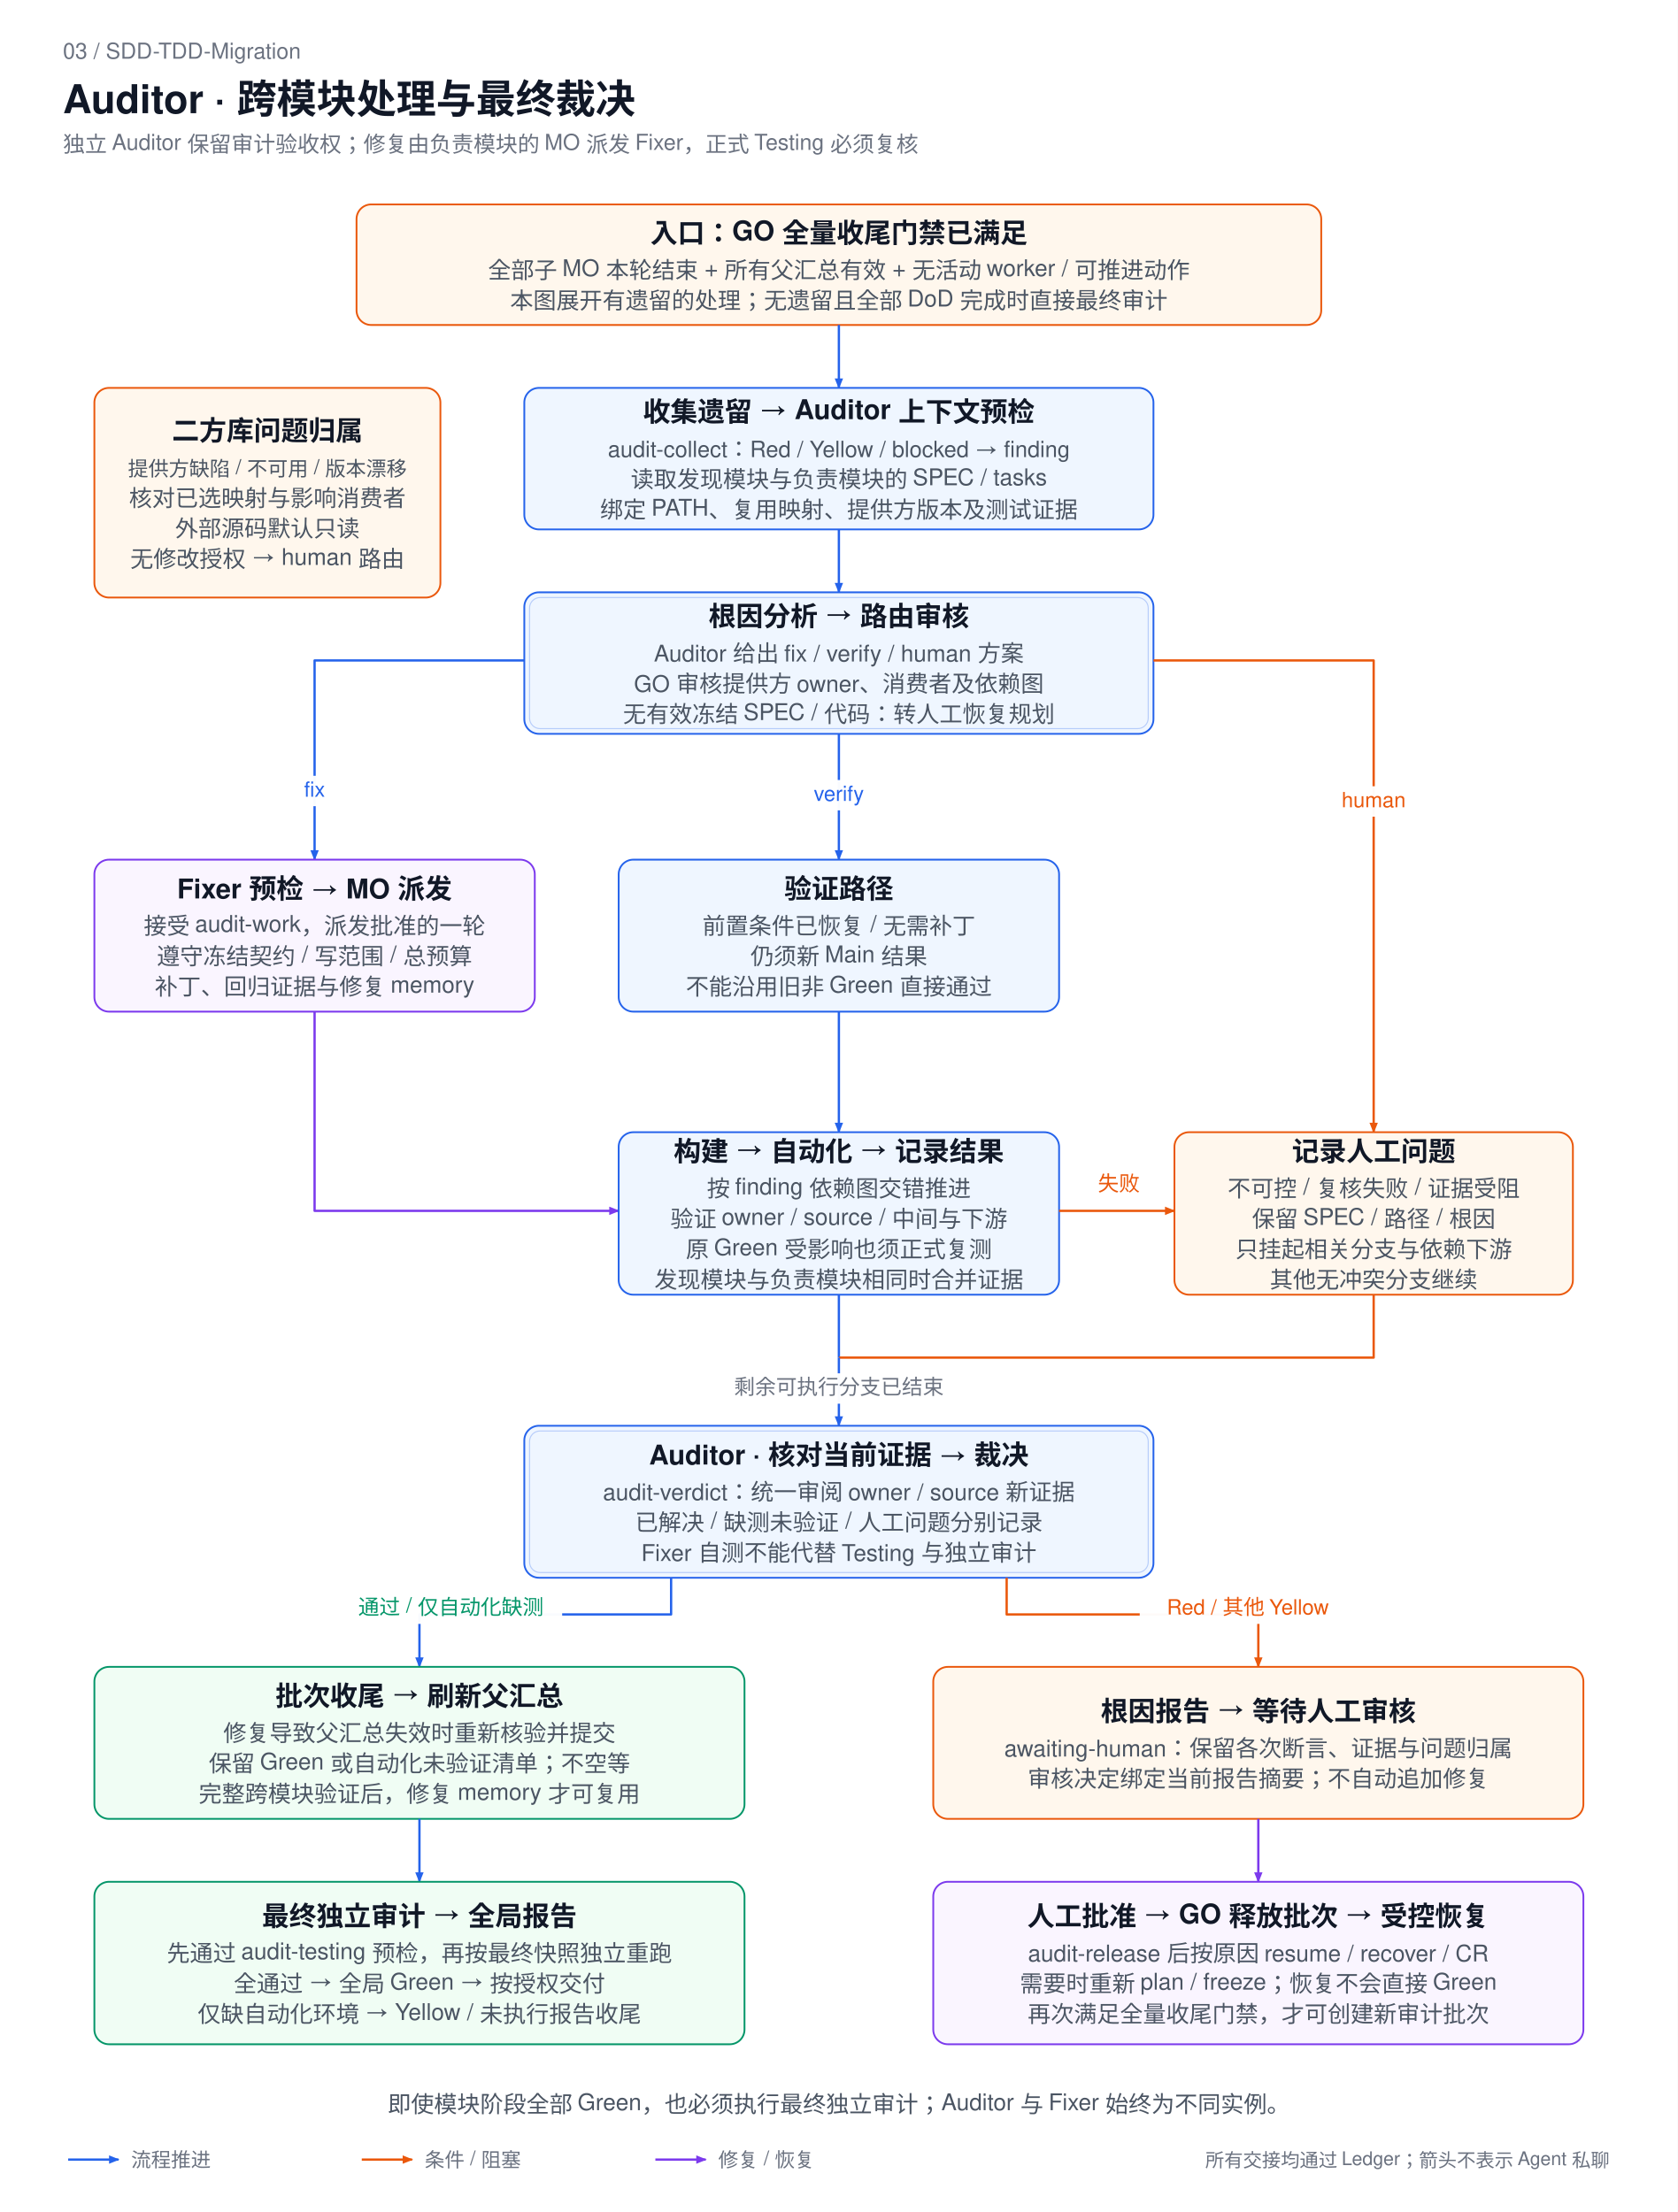
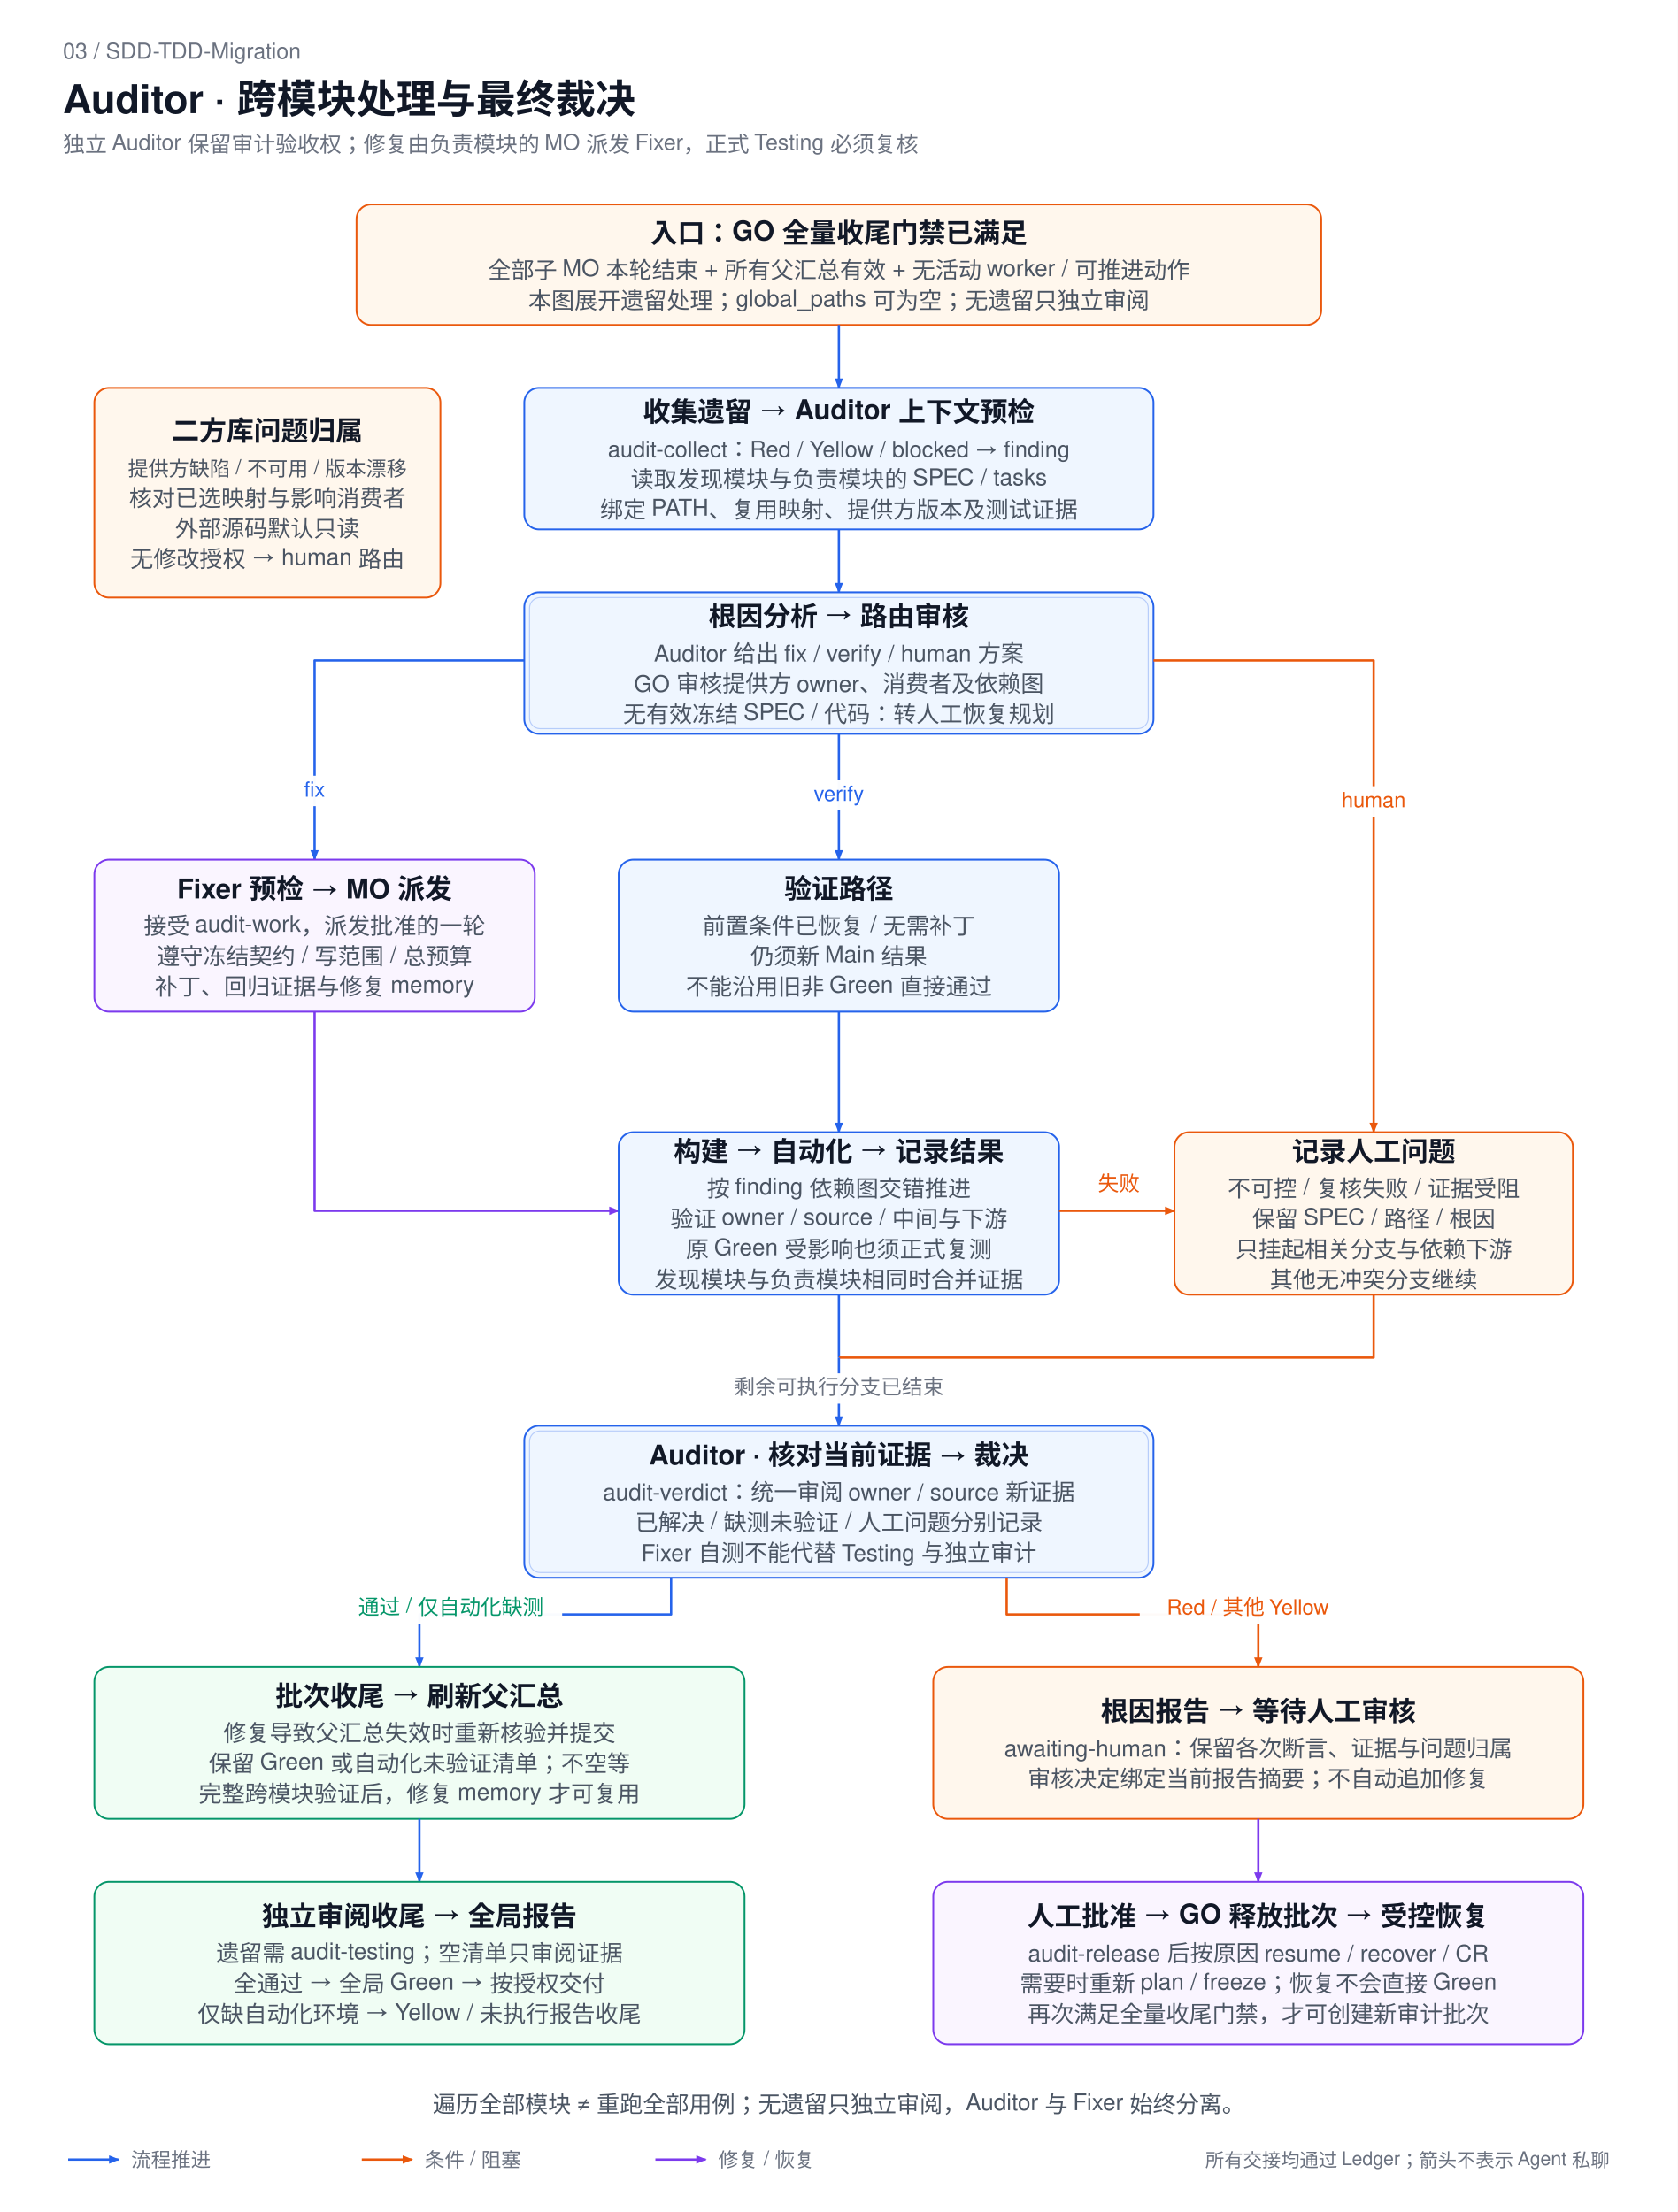
<svg xmlns="http://www.w3.org/2000/svg" width="1600" height="2110" viewBox="0 0 1600 2110" role="img" aria-labelledby="title desc">
  <style>text {font-family: "Helvetica Neue", Helvetica, Arial, "PingFang SC", "Microsoft YaHei", sans-serif;}</style>
  <defs>
    <marker id="arrow-blue" markerWidth="10" markerHeight="8" refX="9" refY="4" orient="auto" markerUnits="userSpaceOnUse">
      <path d="M0,0 L10,4 L0,8 Z" fill="#2563eb" />
    </marker>
    <marker id="arrow-orange" markerWidth="10" markerHeight="8" refX="9" refY="4" orient="auto" markerUnits="userSpaceOnUse">
      <path d="M0,0 L10,4 L0,8 Z" fill="#ea580c" />
    </marker>
    <marker id="arrow-green" markerWidth="10" markerHeight="8" refX="9" refY="4" orient="auto" markerUnits="userSpaceOnUse">
      <path d="M0,0 L10,4 L0,8 Z" fill="#059669" />
    </marker>
    <marker id="arrow-purple" markerWidth="10" markerHeight="8" refX="9" refY="4" orient="auto" markerUnits="userSpaceOnUse">
      <path d="M0,0 L10,4 L0,8 Z" fill="#7c3aed" />
    </marker>
    <marker id="arrow-gray" markerWidth="10" markerHeight="8" refX="9" refY="4" orient="auto" markerUnits="userSpaceOnUse">
      <path d="M0,0 L10,4 L0,8 Z" fill="#6b7280" />
    </marker>
  </defs>
  <rect width="1600" height="2110" fill="white" />
  <text x="60" y="56" font-size="21.00" fill="#6b7280" text-anchor="start" font-weight="400">03  /  SDD-TDD-Migration</text>
  <text x="60" y="108" font-size="38.00" fill="#111827" text-anchor="start" font-weight="700">Auditor · 跨模块处理与最终裁决</text>
  <text x="60" y="145" font-size="21.00" fill="#6b7280" text-anchor="start" font-weight="400">独立 Auditor 保留审计验收权；修复由负责模块的 MO 派发 Fixer，正式 Testing 必须复核</text>
  <rect x="340" y="195" width="920" height="115" rx="14" fill="#fff7ed" stroke="#ea580c" stroke-width="1.7" />
  <text x="800.0" y="231.5" font-size="26.00" fill="#111827" text-anchor="middle" font-weight="650">入口：GO 全量收尾门禁已满足</text>
  <text x="800.0" y="265.5" font-size="22.00" fill="#4b5563" text-anchor="middle" font-weight="400">全部子 MO 本轮结束 + 所有父汇总有效 + 无活动 worker / 可推进动作</text>
-   <text x="800.0" y="294.5" font-size="22.00" fill="#4b5563" text-anchor="middle" font-weight="400">本图展开有遗留的处理；无遗留且全部 DoD 完成时直接最终审计</text>
+   <text x="800.0" y="294.5" font-size="22.00" fill="#4b5563" text-anchor="middle" font-weight="400">本图展开遗留处理；global_paths 可为空；无遗留只独立审阅</text>
  <path d="M800,310 L800,370" fill="none" stroke="#2563eb" stroke-width="2.2" stroke-linejoin="round" marker-end="url(#arrow-blue)" />
  <rect x="500" y="370" width="600" height="135" rx="14" fill="#eff6ff" stroke="#2563eb" stroke-width="1.7" />
  <text x="800.0" y="402.0" font-size="26.00" fill="#111827" text-anchor="middle" font-weight="650">收集遗留 → Auditor 上下文预检</text>
  <text x="800.0" y="436.0" font-size="21.39" fill="#4b5563" text-anchor="middle" font-weight="400">audit-collect：Red / Yellow / blocked → finding</text>
  <text x="800.0" y="465.0" font-size="22.00" fill="#4b5563" text-anchor="middle" font-weight="400">读取发现模块与负责模块的 SPEC / tasks</text>
  <text x="800.0" y="494.0" font-size="22.00" fill="#4b5563" text-anchor="middle" font-weight="400">绑定 PATH、复用映射、提供方版本及测试证据</text>
  <path d="M800,505 L800,565" fill="none" stroke="#2563eb" stroke-width="2.2" stroke-linejoin="round" marker-end="url(#arrow-blue)" />
  <rect x="500" y="565" width="600" height="135" rx="14" fill="#eff6ff" stroke="#2563eb" stroke-width="1.7" />
  <rect x="505" y="570" width="590" height="125" rx="10" fill="none" stroke="#2563eb" stroke-opacity="0.28" />
  <text x="800.0" y="597.0" font-size="26.00" fill="#111827" text-anchor="middle" font-weight="650">根因分析 → 路由审核</text>
  <text x="800.0" y="631.0" font-size="22.00" fill="#4b5563" text-anchor="middle" font-weight="400">Auditor 给出 fix / verify / human 方案</text>
  <text x="800.0" y="660.0" font-size="22.00" fill="#4b5563" text-anchor="middle" font-weight="400">GO 审核提供方 owner、消费者及依赖图</text>
  <text x="800.0" y="689.0" font-size="22.00" fill="#4b5563" text-anchor="middle" font-weight="400">无有效冻结 SPEC / 代码：转人工恢复规划</text>
  <rect x="90" y="370" width="330" height="200" rx="14" fill="#fff7ed" stroke="#ea580c" stroke-width="1.7" />
  <text x="255.0" y="420.0" font-size="26.00" fill="#111827" text-anchor="middle" font-weight="650">二方库问题归属</text>
  <text x="255.0" y="454.0" font-size="19.46" fill="#4b5563" text-anchor="middle" font-weight="400">提供方缺陷 / 不可用 / 版本漂移</text>
  <text x="255.0" y="483.0" font-size="22.00" fill="#4b5563" text-anchor="middle" font-weight="400">核对已选映射与影响消费者</text>
  <text x="255.0" y="512.0" font-size="22.00" fill="#4b5563" text-anchor="middle" font-weight="400">外部源码默认只读</text>
  <text x="255.0" y="541.0" font-size="22.00" fill="#4b5563" text-anchor="middle" font-weight="400">无修改授权 → human 路由</text>
  <path d="M500,630 L300,630 L300,820" fill="none" stroke="#2563eb" stroke-width="2.2" stroke-linejoin="round" marker-end="url(#arrow-blue)" />
  <rect x="273.9" y="740" width="52.2" height="29" rx="4" fill="white" opacity="0.97" />
  <text x="300" y="760" font-size="20.00" fill="#2563eb" text-anchor="middle" font-weight="400">fix</text>
  <path d="M800,700 L800,820" fill="none" stroke="#2563eb" stroke-width="2.2" stroke-linejoin="round" marker-end="url(#arrow-blue)" />
  <rect x="756.8" y="744" width="86.4" height="29" rx="4" fill="white" opacity="0.97" />
  <text x="800" y="764" font-size="20.00" fill="#2563eb" text-anchor="middle" font-weight="400">verify</text>
  <path d="M1100,630 L1310,630 L1310,1080" fill="none" stroke="#ea580c" stroke-width="2.2" stroke-linejoin="round" marker-end="url(#arrow-orange)" />
  <rect x="1272.5" y="750" width="75.0" height="29" rx="4" fill="white" opacity="0.97" />
  <text x="1310" y="770" font-size="20.00" fill="#ea580c" text-anchor="middle" font-weight="400">human</text>
  <rect x="90" y="820" width="420" height="145" rx="14" fill="#faf5ff" stroke="#7c3aed" stroke-width="1.7" />
  <text x="300.0" y="857.0" font-size="26.00" fill="#111827" text-anchor="middle" font-weight="650">Fixer 预检 → MO 派发</text>
  <text x="300.0" y="891.0" font-size="22.00" fill="#4b5563" text-anchor="middle" font-weight="400">接受 audit-work，派发批准的一轮</text>
  <text x="300.0" y="920.0" font-size="22.00" fill="#4b5563" text-anchor="middle" font-weight="400">遵守冻结契约 / 写范围 / 总预算</text>
  <text x="300.0" y="949.0" font-size="22.00" fill="#4b5563" text-anchor="middle" font-weight="400">补丁、回归证据与修复 memory</text>
  <rect x="590" y="820" width="420" height="145" rx="14" fill="#eff6ff" stroke="#2563eb" stroke-width="1.7" />
  <text x="800.0" y="857.0" font-size="26.00" fill="#111827" text-anchor="middle" font-weight="650">验证路径</text>
  <text x="800.0" y="891.0" font-size="22.00" fill="#4b5563" text-anchor="middle" font-weight="400">前置条件已恢复 / 无需补丁</text>
  <text x="800.0" y="920.0" font-size="22.00" fill="#4b5563" text-anchor="middle" font-weight="400">仍须新 Main 结果</text>
  <text x="800.0" y="949.0" font-size="22.00" fill="#4b5563" text-anchor="middle" font-weight="400">不能沿用旧非 Green 直接通过</text>
  <path d="M300,965 L300,1155 L590,1155" fill="none" stroke="#7c3aed" stroke-width="2.2" stroke-linejoin="round" marker-end="url(#arrow-purple)" />
  <path d="M800,965 L800,1080" fill="none" stroke="#2563eb" stroke-width="2.2" stroke-linejoin="round" marker-end="url(#arrow-blue)" />
  <rect x="590" y="1080" width="420" height="155" rx="14" fill="#eff6ff" stroke="#2563eb" stroke-width="1.7" />
  <text x="800.0" y="1107.5" font-size="26.00" fill="#111827" text-anchor="middle" font-weight="650">构建 → 自动化 → 记录结果</text>
  <text x="800.0" y="1141.5" font-size="22.00" fill="#4b5563" text-anchor="middle" font-weight="400">按 finding 依赖图交错推进</text>
  <text x="800.0" y="1170.5" font-size="22.00" fill="#4b5563" text-anchor="middle" font-weight="400">验证 owner / source / 中间与下游</text>
  <text x="800.0" y="1199.5" font-size="22.00" fill="#4b5563" text-anchor="middle" font-weight="400">原 Green 受影响也须正式复测</text>
  <text x="800.0" y="1228.5" font-size="22.00" fill="#4b5563" text-anchor="middle" font-weight="400">发现模块与负责模块相同时合并证据</text>
  <path d="M1010,1155 L1120,1155" fill="none" stroke="#ea580c" stroke-width="2.2" stroke-linejoin="round" marker-end="url(#arrow-orange)" />
  <rect x="1038.0" y="1116" width="58" height="29" rx="4" fill="white" opacity="0.97" />
  <text x="1067" y="1136" font-size="20.00" fill="#ea580c" text-anchor="middle" font-weight="400">失败</text>
  <rect x="1120" y="1080" width="380" height="155" rx="14" fill="#fff7ed" stroke="#ea580c" stroke-width="1.7" />
  <text x="1310.0" y="1107.5" font-size="26.00" fill="#111827" text-anchor="middle" font-weight="650">记录人工问题</text>
  <text x="1310.0" y="1141.5" font-size="22.00" fill="#4b5563" text-anchor="middle" font-weight="400">不可控 / 复核失败 / 证据受阻</text>
  <text x="1310.0" y="1170.5" font-size="22.00" fill="#4b5563" text-anchor="middle" font-weight="400">保留 SPEC / 路径 / 根因</text>
  <text x="1310.0" y="1199.5" font-size="22.00" fill="#4b5563" text-anchor="middle" font-weight="400">只挂起相关分支与依赖下游</text>
  <text x="1310.0" y="1228.5" font-size="22.00" fill="#4b5563" text-anchor="middle" font-weight="400">其他无冲突分支继续</text>
  <path d="M800,1235 L800,1295" fill="none" stroke="#2563eb" stroke-width="2.2" stroke-linejoin="round" />
  <path d="M1310,1235 L1310,1295 L800,1295" fill="none" stroke="#ea580c" stroke-width="2.2" stroke-linejoin="round" />
  <path d="M800,1295 L800,1360" fill="none" stroke="#2563eb" stroke-width="2.2" stroke-linejoin="round" marker-end="url(#arrow-blue)" />
  <rect x="691.0" y="1310" width="218" height="29" rx="4" fill="white" opacity="0.97" />
  <text x="800" y="1330" font-size="20.00" fill="#6b7280" text-anchor="middle" font-weight="400">剩余可执行分支已结束</text>
  <rect x="500" y="1360" width="600" height="145" rx="14" fill="#eff6ff" stroke="#2563eb" stroke-width="1.7" />
  <rect x="505" y="1365" width="590" height="135" rx="10" fill="none" stroke="#2563eb" stroke-opacity="0.28" />
  <text x="800.0" y="1397.0" font-size="26.00" fill="#111827" text-anchor="middle" font-weight="650">Auditor · 核对当前证据 → 裁决</text>
  <text x="800.0" y="1431.0" font-size="22.00" fill="#4b5563" text-anchor="middle" font-weight="400">audit-verdict：统一审阅 owner / source 新证据</text>
  <text x="800.0" y="1460.0" font-size="22.00" fill="#4b5563" text-anchor="middle" font-weight="400">已解决 / 缺测未验证 / 人工问题分别记录</text>
  <text x="800.0" y="1489.0" font-size="22.00" fill="#4b5563" text-anchor="middle" font-weight="400">Fixer 自测不能代替 Testing 与独立审计</text>
  <path d="M640,1505 L640,1540 L400,1540 L400,1590" fill="none" stroke="#2563eb" stroke-width="2.2" stroke-linejoin="round" marker-end="url(#arrow-blue)" />
  <rect x="323.9" y="1520" width="212.2" height="29" rx="4" fill="white" opacity="0.97" />
  <text x="430" y="1540" font-size="20.00" fill="#059669" text-anchor="middle" font-weight="400">通过 / 仅自动化缺测</text>
  <path d="M960,1505 L960,1540 L1200,1540 L1200,1590" fill="none" stroke="#ea580c" stroke-width="2.2" stroke-linejoin="round" marker-end="url(#arrow-orange)" />
  <rect x="1086.9" y="1520" width="206.2" height="29" rx="4" fill="white" opacity="0.97" />
  <text x="1190" y="1540" font-size="20.00" fill="#ea580c" text-anchor="middle" font-weight="400">Red / 其他 Yellow</text>
  <rect x="90" y="1590" width="620" height="145" rx="14" fill="#f0fdf4" stroke="#059669" stroke-width="1.7" />
  <text x="400.0" y="1627.0" font-size="26.00" fill="#111827" text-anchor="middle" font-weight="650">批次收尾 → 刷新父汇总</text>
  <text x="400.0" y="1661.0" font-size="22.00" fill="#4b5563" text-anchor="middle" font-weight="400">修复导致父汇总失效时重新核验并提交</text>
  <text x="400.0" y="1690.0" font-size="22.00" fill="#4b5563" text-anchor="middle" font-weight="400">保留 Green 或自动化未验证清单；不空等</text>
  <text x="400.0" y="1719.0" font-size="22.00" fill="#4b5563" text-anchor="middle" font-weight="400">完整跨模块验证后，修复 memory 才可复用</text>
  <rect x="890" y="1590" width="620" height="145" rx="14" fill="#fff7ed" stroke="#ea580c" stroke-width="1.7" />
  <text x="1200.0" y="1641.5" font-size="26.00" fill="#111827" text-anchor="middle" font-weight="650">根因报告 → 等待人工审核</text>
  <text x="1200.0" y="1675.5" font-size="22.00" fill="#4b5563" text-anchor="middle" font-weight="400">awaiting-human：保留各次断言、证据与问题归属</text>
  <text x="1200.0" y="1704.5" font-size="22.00" fill="#4b5563" text-anchor="middle" font-weight="400">审核决定绑定当前报告摘要；不自动追加修复</text>
  <path d="M400,1735 L400,1795" fill="none" stroke="#2563eb" stroke-width="2.2" stroke-linejoin="round" marker-end="url(#arrow-blue)" />
  <rect x="90" y="1795" width="620" height="155" rx="14" fill="#f0fdf4" stroke="#059669" stroke-width="1.7" />
-   <text x="400.0" y="1837.0" font-size="26.00" fill="#111827" text-anchor="middle" font-weight="650">最终独立审计 → 全局报告</text>
-   <text x="400.0" y="1871.0" font-size="22.00" fill="#4b5563" text-anchor="middle" font-weight="400">先通过 audit-testing 预检，再按最终快照独立重跑</text>
+   <text x="400.0" y="1837.0" font-size="26.00" fill="#111827" text-anchor="middle" font-weight="650">独立审阅收尾 → 全局报告</text>
+   <text x="400.0" y="1871.0" font-size="22.00" fill="#4b5563" text-anchor="middle" font-weight="400">遗留需 audit-testing；空清单只审阅证据</text>
  <text x="400.0" y="1900.0" font-size="22.00" fill="#4b5563" text-anchor="middle" font-weight="400">全通过 → 全局 Green → 按授权交付</text>
  <text x="400.0" y="1929.0" font-size="22.00" fill="#4b5563" text-anchor="middle" font-weight="400">仅缺自动化环境 → Yellow / 未执行报告收尾</text>
  <path d="M1200,1735 L1200,1795" fill="none" stroke="#7c3aed" stroke-width="2.2" stroke-linejoin="round" marker-end="url(#arrow-purple)" />
  <rect x="890" y="1795" width="620" height="155" rx="14" fill="#faf5ff" stroke="#7c3aed" stroke-width="1.7" />
  <text x="1200.0" y="1837.0" font-size="26.00" fill="#111827" text-anchor="middle" font-weight="650">人工批准 → GO 释放批次 → 受控恢复</text>
  <text x="1200.0" y="1871.0" font-size="22.00" fill="#4b5563" text-anchor="middle" font-weight="400">audit-release 后按原因 resume / recover / CR</text>
  <text x="1200.0" y="1900.0" font-size="22.00" fill="#4b5563" text-anchor="middle" font-weight="400">需要时重新 plan / freeze；恢复不会直接 Green</text>
  <text x="1200.0" y="1929.0" font-size="22.00" fill="#4b5563" text-anchor="middle" font-weight="400">再次满足全量收尾门禁，才可创建新审计批次</text>
-   <text x="800" y="2015" font-size="22.00" fill="#4b5563" text-anchor="middle" font-weight="400">即使模块阶段全部 Green，也必须执行最终独立审计；Auditor 与 Fixer 始终为不同实例。</text>
+   <text x="800" y="2015" font-size="22.00" fill="#4b5563" text-anchor="middle" font-weight="400">遍历全部模块 ≠ 重跑全部用例；无遗留只独立审阅，Auditor 与 Fixer 始终分离。</text>
  <path d="M65,2060 L113,2060" fill="none" stroke="#2563eb" stroke-width="2.2" stroke-linejoin="round" marker-end="url(#arrow-blue)" />
  <text x="125" y="2067" font-size="19.00" fill="#6b7280" text-anchor="start" font-weight="400">流程推进</text>
  <path d="M345,2060 L393,2060" fill="none" stroke="#ea580c" stroke-width="2.2" stroke-linejoin="round" marker-end="url(#arrow-orange)" />
  <text x="405" y="2067" font-size="19.00" fill="#6b7280" text-anchor="start" font-weight="400">条件 / 阻塞</text>
  <path d="M625,2060 L673,2060" fill="none" stroke="#7c3aed" stroke-width="2.2" stroke-linejoin="round" marker-end="url(#arrow-purple)" />
  <text x="685" y="2067" font-size="19.00" fill="#6b7280" text-anchor="start" font-weight="400">修复 / 恢复</text>
  <text x="1535" y="2067" font-size="18.00" fill="#6b7280" text-anchor="end" font-weight="400">所有交接均通过 Ledger；箭头不表示 Agent 私聊</text>
</svg>
